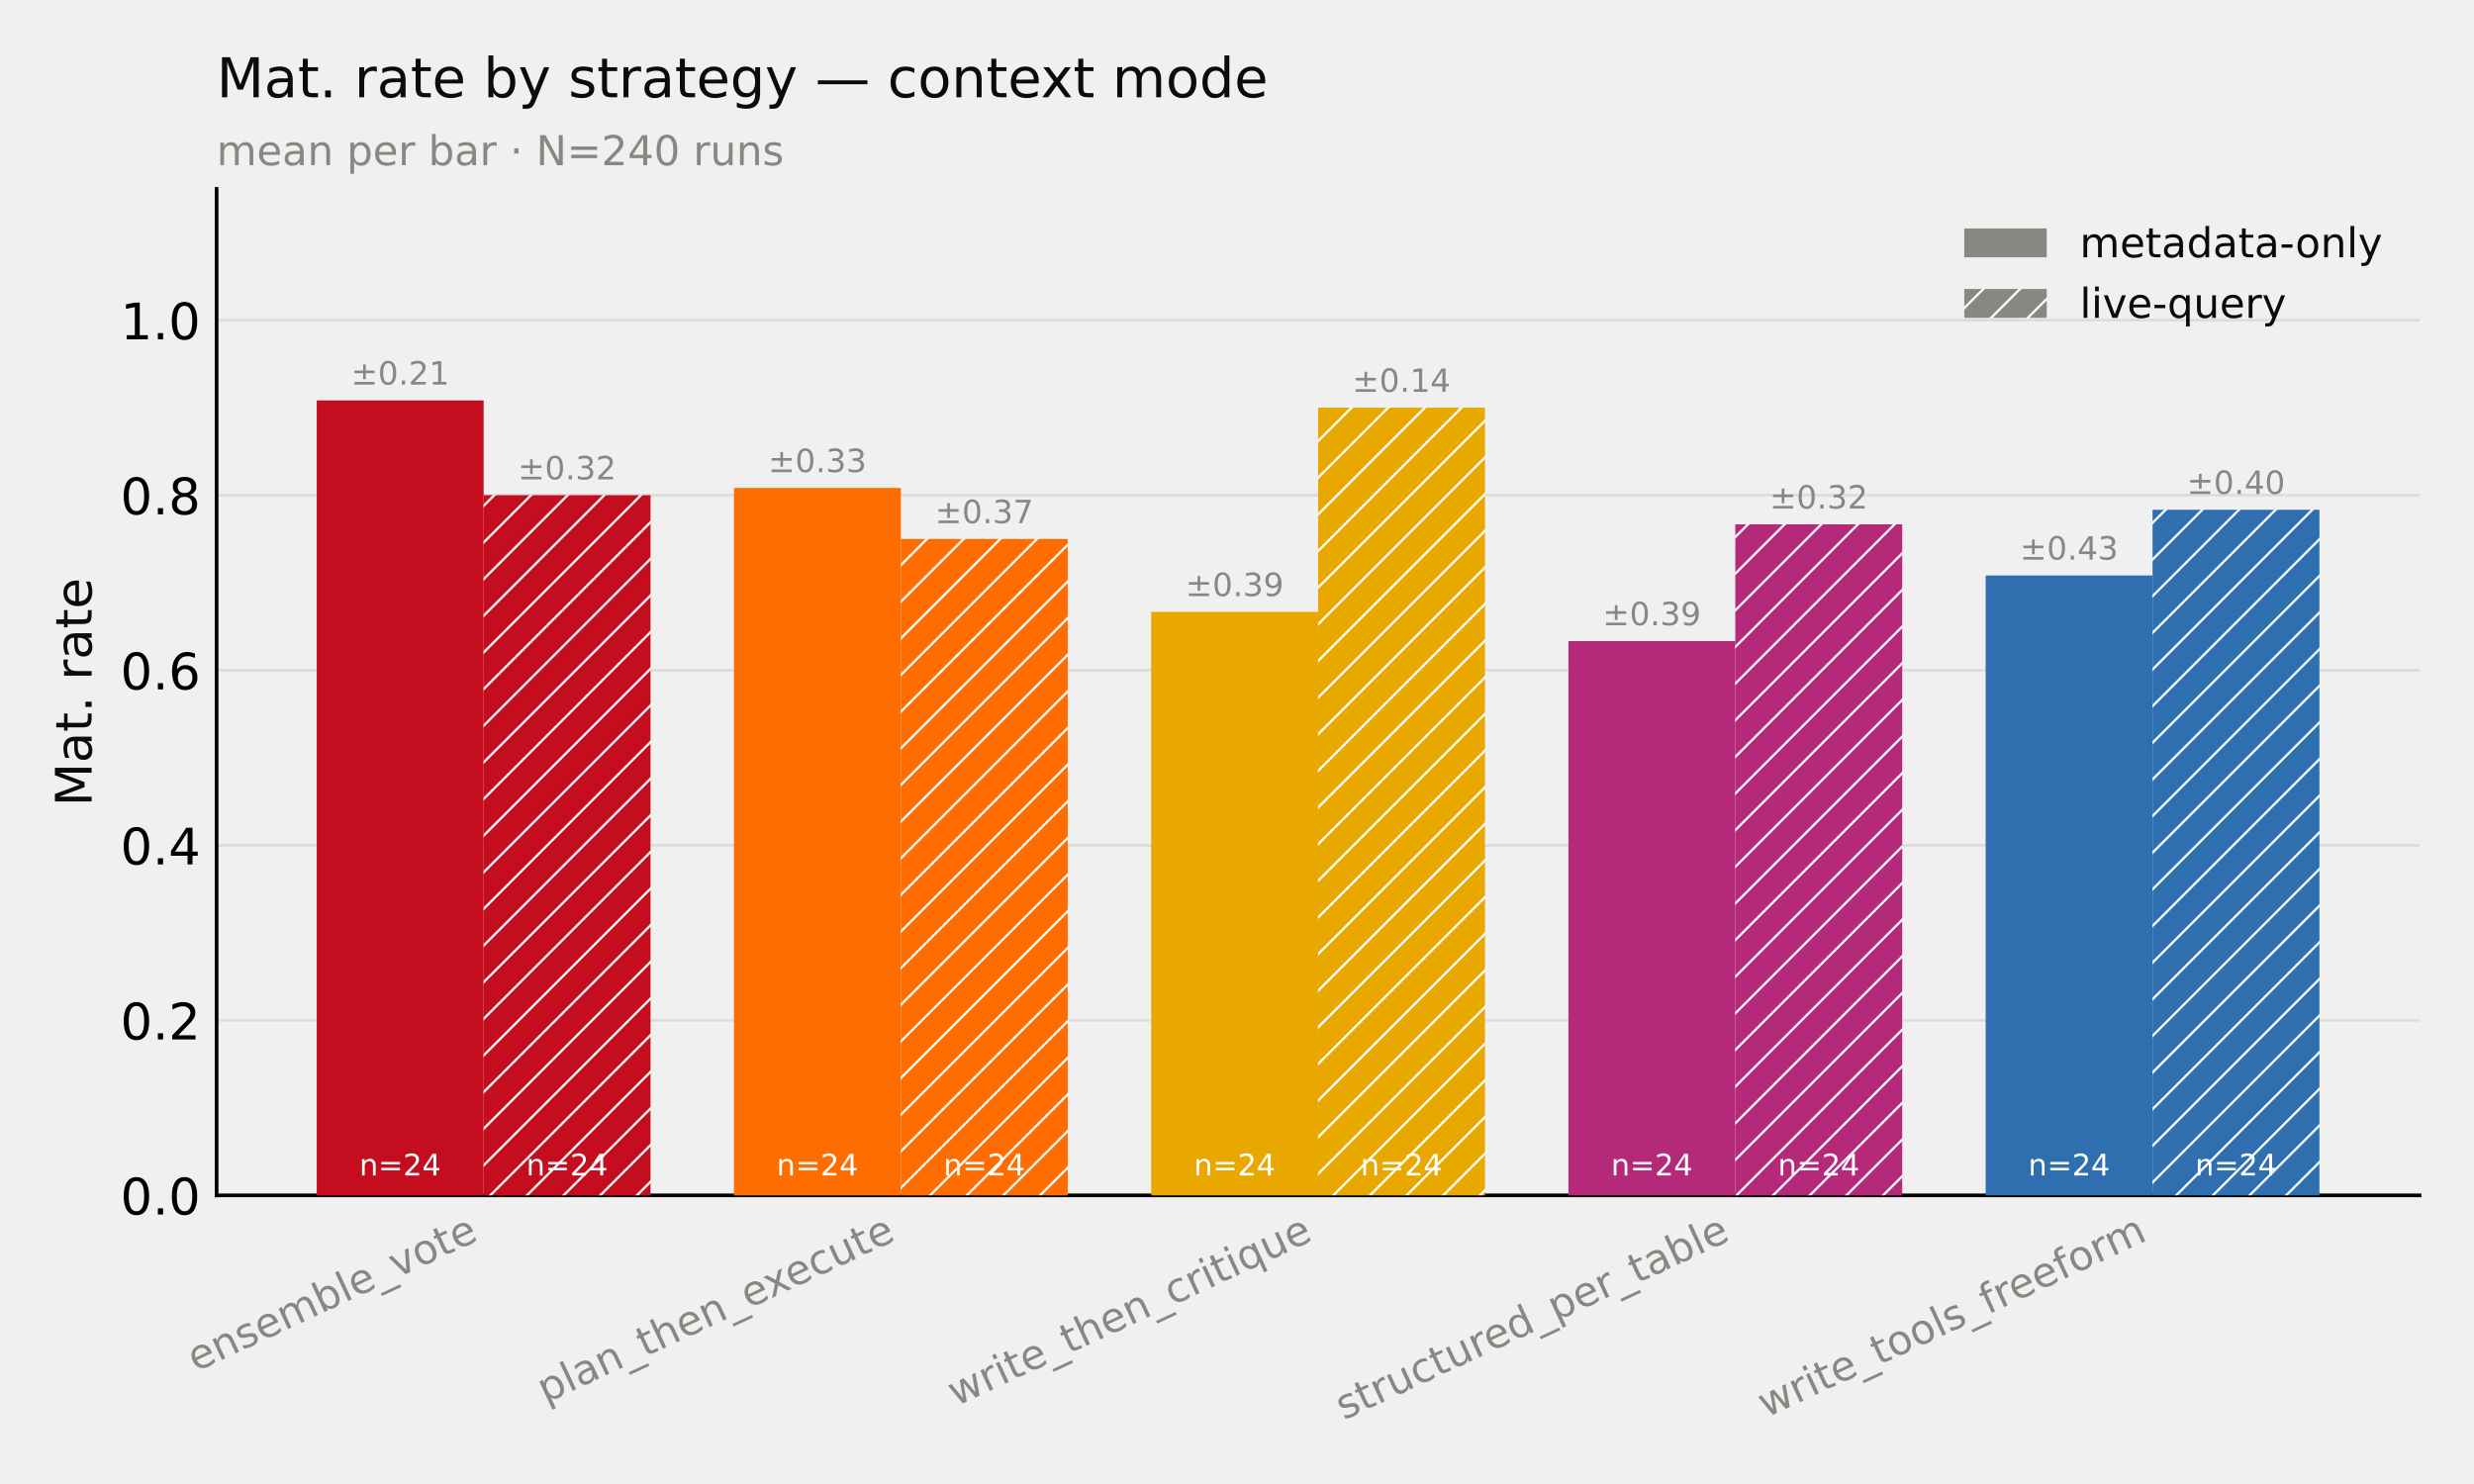
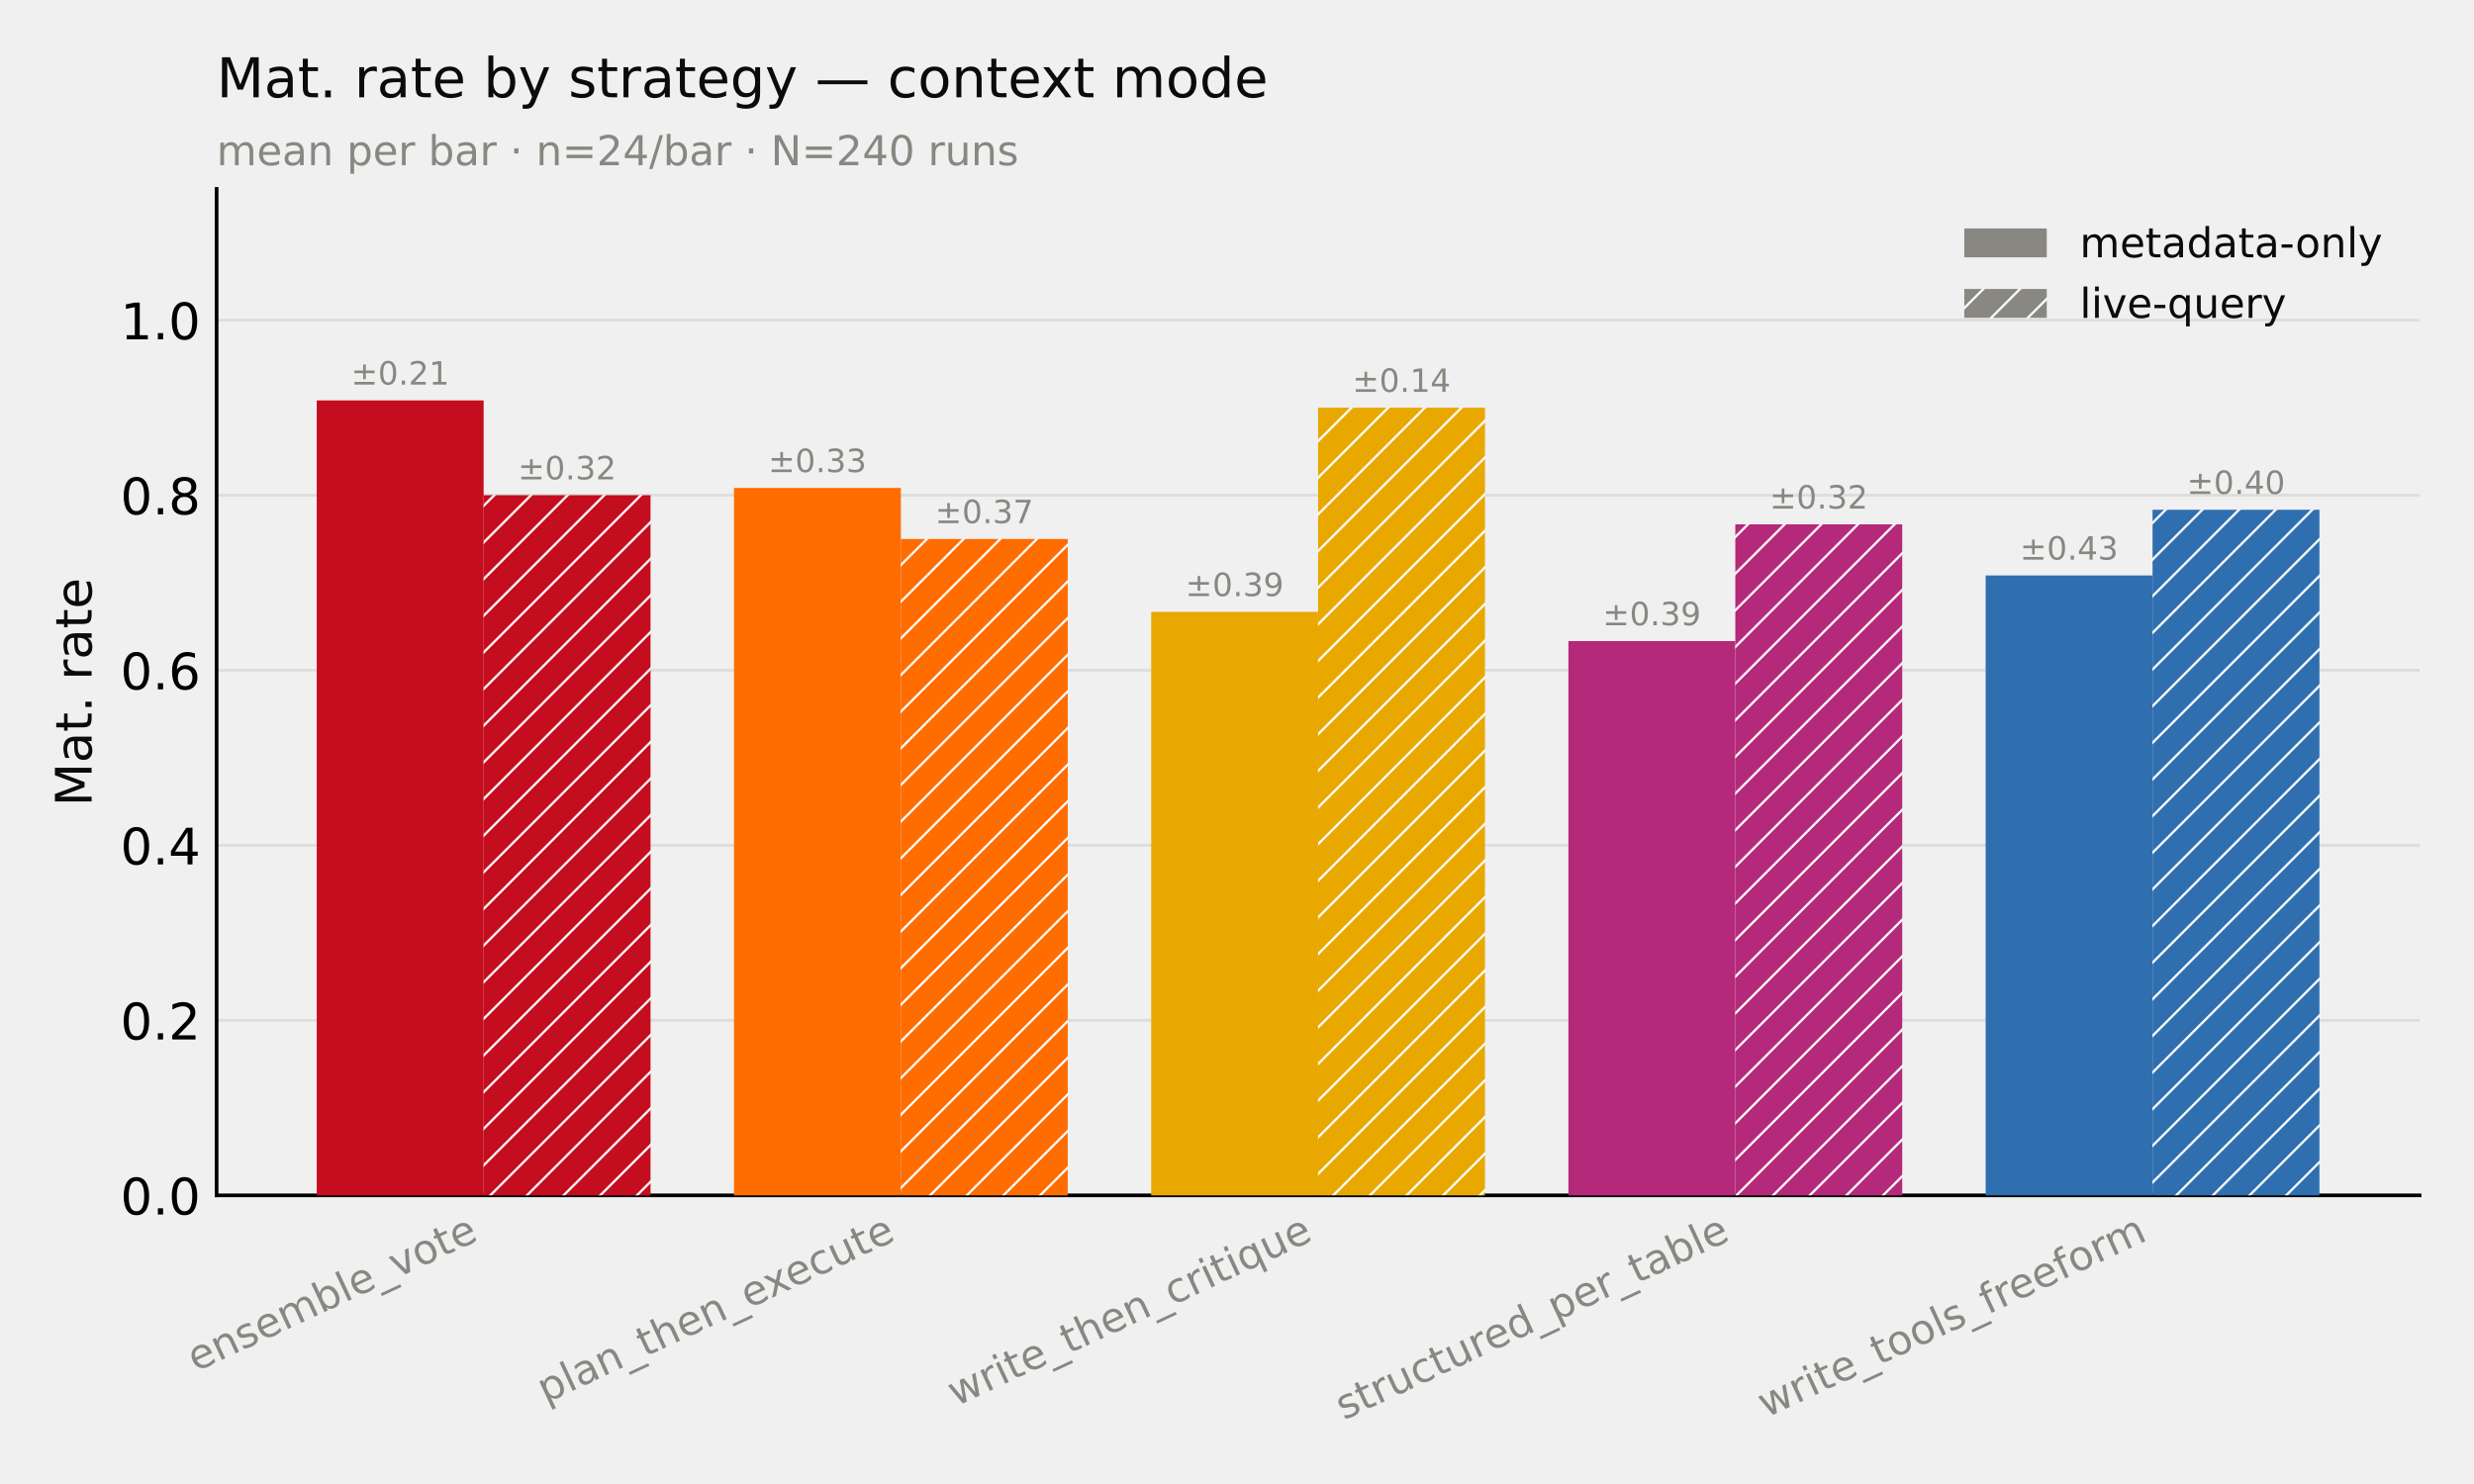
<svg xmlns="http://www.w3.org/2000/svg" width="540pt" height="324pt" viewBox="0 0 540 324" version="1.1">
  <defs>
    <style type="text/css">*{stroke-linejoin: round; stroke-linecap: butt}</style>
  </defs>
  <g id="figure_1">
    <g id="patch_1">
      <path d="M 0 324  L 540 324  L 540 0  L 0 0  L 0 324  z " style="fill: none" />
    </g>
    <g id="axes_1">
      <g id="patch_2">
        <path d="M 47.28 260.982  L 528.12 260.982  L 528.12 41.24  L 47.28 41.24  L 47.28 260.982  z " style="fill: none" />
      </g>
      <g id="matplotlib.axis_1">
        <g id="xtick_1">
          <g id="line2d_1" />
          <g id="text_1">
            <text style="font-size: 9px; font-family: 'DejaVu Sans', 'Bitstream Vera Sans', 'Computer Modern Sans Serif', 'Lucida Grande', 'Verdana', 'Geneva', 'Lucid', 'Arial', 'Helvetica', 'Avant Garde', sans-serif; fill: #898781" transform="translate(42.68812 299.5812) rotate(-25)">ensemble_vote</text>
          </g>
        </g>
        <g id="xtick_2">
          <g id="line2d_2" />
          <g id="text_2">
            <text style="font-size: 9px; font-family: 'DejaVu Sans', 'Bitstream Vera Sans', 'Computer Modern Sans Serif', 'Lucida Grande', 'Verdana', 'Geneva', 'Lucid', 'Arial', 'Helvetica', 'Avant Garde', sans-serif; fill: #898781" transform="translate(119.0716 306.4289) rotate(-25)">plan_then_execute</text>
          </g>
        </g>
        <g id="xtick_3">
          <g id="line2d_3" />
          <g id="text_3">
            <text style="font-size: 9px; font-family: 'DejaVu Sans', 'Bitstream Vera Sans', 'Computer Modern Sans Serif', 'Lucida Grande', 'Verdana', 'Geneva', 'Lucid', 'Arial', 'Helvetica', 'Avant Garde', sans-serif; fill: #898781" transform="translate(208.6499 307.1236) rotate(-25)">write_then_critique</text>
          </g>
        </g>
        <g id="xtick_4">
          <g id="line2d_4" />
          <g id="text_4">
            <text style="font-size: 9px; font-family: 'DejaVu Sans', 'Bitstream Vera Sans', 'Computer Modern Sans Serif', 'Lucida Grande', 'Verdana', 'Geneva', 'Lucid', 'Arial', 'Helvetica', 'Avant Garde', sans-serif; fill: #898781" transform="translate(293.3163 310.1088) rotate(-25)">structured_per_table</text>
          </g>
        </g>
        <g id="xtick_5">
          <g id="line2d_5" />
          <g id="text_5">
            <text style="font-size: 9px; font-family: 'DejaVu Sans', 'Bitstream Vera Sans', 'Computer Modern Sans Serif', 'Lucida Grande', 'Verdana', 'Geneva', 'Lucid', 'Arial', 'Helvetica', 'Avant Garde', sans-serif; fill: #898781" transform="translate(385.4843 309.5959) rotate(-25)">write_tools_freeform</text>
          </g>
        </g>
      </g>
      <g id="matplotlib.axis_2">
        <g id="ytick_1">
          <g id="line2d_6">
            <path d="M 47.28 260.982  L 528.12 260.982  " clip-path="url(#p7d23ae735a)" style="fill: none; stroke: #898781; stroke-opacity: 0.18; stroke-width: 0.6; stroke-linecap: square" />
          </g>
          <g id="line2d_7" />
          <g id="text_6">
            <text style="font-size: 11px; font-family: 'DejaVu Sans', 'Bitstream Vera Sans', 'Computer Modern Sans Serif', 'Lucida Grande', 'Verdana', 'Geneva', 'Lucid', 'Arial', 'Helvetica', 'Avant Garde', sans-serif; text-anchor: end" x="43.78" y="265.161" transform="rotate(-0 43.78 265.1614)">0.0</text>
          </g>
        </g>
        <g id="ytick_2">
          <g id="line2d_8">
            <path d="M 47.28 222.766  L 528.12 222.766  " clip-path="url(#p7d23ae735a)" style="fill: none; stroke: #898781; stroke-opacity: 0.18; stroke-width: 0.6; stroke-linecap: square" />
          </g>
          <g id="line2d_9" />
          <g id="text_7">
            <text style="font-size: 11px; font-family: 'DejaVu Sans', 'Bitstream Vera Sans', 'Computer Modern Sans Serif', 'Lucida Grande', 'Verdana', 'Geneva', 'Lucid', 'Arial', 'Helvetica', 'Avant Garde', sans-serif; text-anchor: end" x="43.78" y="226.945" transform="rotate(-0 43.78 226.9453)">0.2</text>
          </g>
        </g>
        <g id="ytick_3">
          <g id="line2d_10">
            <path d="M 47.28 184.55  L 528.12 184.55  " clip-path="url(#p7d23ae735a)" style="fill: none; stroke: #898781; stroke-opacity: 0.18; stroke-width: 0.6; stroke-linecap: square" />
          </g>
          <g id="line2d_11" />
          <g id="text_8">
            <text style="font-size: 11px; font-family: 'DejaVu Sans', 'Bitstream Vera Sans', 'Computer Modern Sans Serif', 'Lucida Grande', 'Verdana', 'Geneva', 'Lucid', 'Arial', 'Helvetica', 'Avant Garde', sans-serif; text-anchor: end" x="43.78" y="188.729" transform="rotate(-0 43.78 188.7293)">0.4</text>
          </g>
        </g>
        <g id="ytick_4">
          <g id="line2d_12">
            <path d="M 47.28 146.334  L 528.12 146.334  " clip-path="url(#p7d23ae735a)" style="fill: none; stroke: #898781; stroke-opacity: 0.18; stroke-width: 0.6; stroke-linecap: square" />
          </g>
          <g id="line2d_13" />
          <g id="text_9">
            <text style="font-size: 11px; font-family: 'DejaVu Sans', 'Bitstream Vera Sans', 'Computer Modern Sans Serif', 'Lucida Grande', 'Verdana', 'Geneva', 'Lucid', 'Arial', 'Helvetica', 'Avant Garde', sans-serif; text-anchor: end" x="43.78" y="150.513" transform="rotate(-0 43.78 150.5133)">0.6</text>
          </g>
        </g>
        <g id="ytick_5">
          <g id="line2d_14">
            <path d="M 47.28 108.118  L 528.12 108.118  " clip-path="url(#p7d23ae735a)" style="fill: none; stroke: #898781; stroke-opacity: 0.18; stroke-width: 0.6; stroke-linecap: square" />
          </g>
          <g id="line2d_15" />
          <g id="text_10">
            <text style="font-size: 11px; font-family: 'DejaVu Sans', 'Bitstream Vera Sans', 'Computer Modern Sans Serif', 'Lucida Grande', 'Verdana', 'Geneva', 'Lucid', 'Arial', 'Helvetica', 'Avant Garde', sans-serif; text-anchor: end" x="43.78" y="112.297" transform="rotate(-0 43.78 112.2972)">0.8</text>
          </g>
        </g>
        <g id="ytick_6">
          <g id="line2d_16">
            <path d="M 47.28 69.902  L 528.12 69.902  " clip-path="url(#p7d23ae735a)" style="fill: none; stroke: #898781; stroke-opacity: 0.18; stroke-width: 0.6; stroke-linecap: square" />
          </g>
          <g id="line2d_17" />
          <g id="text_11">
            <text style="font-size: 11px; font-family: 'DejaVu Sans', 'Bitstream Vera Sans', 'Computer Modern Sans Serif', 'Lucida Grande', 'Verdana', 'Geneva', 'Lucid', 'Arial', 'Helvetica', 'Avant Garde', sans-serif; text-anchor: end" x="43.78" y="74.081" transform="rotate(-0 43.78 74.08117)">1.0</text>
          </g>
        </g>
        <g id="text_12">
          <text style="font-size: 11px; font-family: 'DejaVu Sans', 'Bitstream Vera Sans', 'Computer Modern Sans Serif', 'Lucida Grande', 'Verdana', 'Geneva', 'Lucid', 'Arial', 'Helvetica', 'Avant Garde', sans-serif; text-anchor: middle; fill: #0b0b0b" x="19.999" y="151.111" transform="rotate(-90 19.99891 151.1111)">Mat. rate</text>
        </g>
      </g>
      <g id="patch_3">
        <path d="M 47.28 260.982  L 47.28 41.24  " style="fill: none; stroke: #000000; stroke-width: 0.8; stroke-linejoin: miter; stroke-linecap: square" />
      </g>
      <g id="patch_4">
        <path d="M 47.28 260.982  L 528.12 260.982  " style="fill: none; stroke: #000000; stroke-width: 0.8; stroke-linejoin: miter; stroke-linecap: square" />
      </g>
      <g id="patch_5">
        <path d="M 69.136 260.982  L 105.564 260.982  L 105.564 87.418  L 69.136 87.418  z " clip-path="url(#p7d23ae735a)" style="fill: #c40d1e" />
      </g>
      <g id="patch_6">
        <path d="M 160.205 260.982  L 196.632 260.982  L 196.632 106.526  L 160.205 106.526  z " clip-path="url(#p7d23ae735a)" style="fill: #ff6c00" />
      </g>
      <g id="patch_7">
        <path d="M 251.273 260.982  L 287.7 260.982  L 287.7 133.595  L 251.273 133.595  z " clip-path="url(#p7d23ae735a)" style="fill: #e8a800" />
      </g>
      <g id="patch_8">
        <path d="M 342.341 260.982  L 378.768 260.982  L 378.768 139.965  L 342.341 139.965  z " clip-path="url(#p7d23ae735a)" style="fill: #b5297a" />
      </g>
      <g id="patch_9">
        <path d="M 433.409 260.982  L 469.836 260.982  L 469.836 125.634  L 433.409 125.634  z " clip-path="url(#p7d23ae735a)" style="fill: #2f6fb0" />
      </g>
      <g id="patch_10">
        <path d="M 105.564 260.982  L 141.991 260.982  L 141.991 108.118  L 105.564 108.118  z " clip-path="url(#p7d23ae735a)" style="fill: url(#h84538e04b4)" />
      </g>
      <g id="patch_11">
        <path d="M 196.632 260.982  L 233.059 260.982  L 233.059 117.672  L 196.632 117.672  z " clip-path="url(#p7d23ae735a)" style="fill: url(#h8cca67a18c)" />
      </g>
      <g id="patch_12">
        <path d="M 287.7 260.982  L 324.127 260.982  L 324.127 89.01  L 287.7 89.01  z " clip-path="url(#p7d23ae735a)" style="fill: url(#h2a14cbd247)" />
      </g>
      <g id="patch_13">
        <path d="M 378.768 260.982  L 415.195 260.982  L 415.195 114.487  L 378.768 114.487  z " clip-path="url(#p7d23ae735a)" style="fill: url(#h89b58c58c6)" />
      </g>
      <g id="patch_14">
        <path d="M 469.836 260.982  L 506.264 260.982  L 506.264 111.303  L 469.836 111.303  z " clip-path="url(#p7d23ae735a)" style="fill: url(#h058d5f73e6)" />
      </g>
      <g id="text_13">
        <text style="font-size: 7px; font-family: 'DejaVu Sans', 'Bitstream Vera Sans', 'Computer Modern Sans Serif', 'Lucida Grande', 'Verdana', 'Geneva', 'Lucid', 'Arial', 'Helvetica', 'Avant Garde', sans-serif; text-anchor: middle; fill: #898781" x="87.35" y="83.962" transform="rotate(-0 87.35 83.96193)">±0.21</text>
      </g>
      <g id="text_14">
        <text style="font-size: 7px; font-family: 'DejaVu Sans', 'Bitstream Vera Sans', 'Computer Modern Sans Serif', 'Lucida Grande', 'Verdana', 'Geneva', 'Lucid', 'Arial', 'Helvetica', 'Avant Garde', sans-serif; text-anchor: middle; fill: #898781" x="178.418" y="103.07" transform="rotate(-0 178.4182 103.07)">±0.33</text>
      </g>
      <g id="text_15">
        <text style="font-size: 7px; font-family: 'DejaVu Sans', 'Bitstream Vera Sans', 'Computer Modern Sans Serif', 'Lucida Grande', 'Verdana', 'Geneva', 'Lucid', 'Arial', 'Helvetica', 'Avant Garde', sans-serif; text-anchor: middle; fill: #898781" x="269.486" y="130.14" transform="rotate(-0 269.4864 130.1396)">±0.39</text>
      </g>
      <g id="text_16">
        <text style="font-size: 7px; font-family: 'DejaVu Sans', 'Bitstream Vera Sans', 'Computer Modern Sans Serif', 'Lucida Grande', 'Verdana', 'Geneva', 'Lucid', 'Arial', 'Helvetica', 'Avant Garde', sans-serif; text-anchor: middle; fill: #898781" x="360.555" y="136.509" transform="rotate(-0 360.5545 136.509)">±0.39</text>
      </g>
      <g id="text_17">
        <text style="font-size: 7px; font-family: 'DejaVu Sans', 'Bitstream Vera Sans', 'Computer Modern Sans Serif', 'Lucida Grande', 'Verdana', 'Geneva', 'Lucid', 'Arial', 'Helvetica', 'Avant Garde', sans-serif; text-anchor: middle; fill: #898781" x="451.623" y="122.178" transform="rotate(-0 451.6227 122.178)">±0.43</text>
      </g>
      <g id="text_18">
        <text style="font-size: 7px; font-family: 'DejaVu Sans', 'Bitstream Vera Sans', 'Computer Modern Sans Serif', 'Lucida Grande', 'Verdana', 'Geneva', 'Lucid', 'Arial', 'Helvetica', 'Avant Garde', sans-serif; text-anchor: middle; fill: #898781" x="123.777" y="104.662" transform="rotate(-0 123.7773 104.6623)">±0.32</text>
      </g>
      <g id="text_19">
        <text style="font-size: 7px; font-family: 'DejaVu Sans', 'Bitstream Vera Sans', 'Computer Modern Sans Serif', 'Lucida Grande', 'Verdana', 'Geneva', 'Lucid', 'Arial', 'Helvetica', 'Avant Garde', sans-serif; text-anchor: middle; fill: #898781" x="214.845" y="114.216" transform="rotate(-0 214.8455 114.2163)">±0.37</text>
      </g>
      <g id="text_20">
        <text style="font-size: 7px; font-family: 'DejaVu Sans', 'Bitstream Vera Sans', 'Computer Modern Sans Serif', 'Lucida Grande', 'Verdana', 'Geneva', 'Lucid', 'Arial', 'Helvetica', 'Avant Garde', sans-serif; text-anchor: middle; fill: #898781" x="305.914" y="85.554" transform="rotate(-0 305.9136 85.55427)">±0.14</text>
      </g>
      <g id="text_21">
        <text style="font-size: 7px; font-family: 'DejaVu Sans', 'Bitstream Vera Sans', 'Computer Modern Sans Serif', 'Lucida Grande', 'Verdana', 'Geneva', 'Lucid', 'Arial', 'Helvetica', 'Avant Garde', sans-serif; text-anchor: middle; fill: #898781" x="396.982" y="111.032" transform="rotate(-0 396.9818 111.0316)">±0.32</text>
      </g>
      <g id="text_22">
        <text style="font-size: 7px; font-family: 'DejaVu Sans', 'Bitstream Vera Sans', 'Computer Modern Sans Serif', 'Lucida Grande', 'Verdana', 'Geneva', 'Lucid', 'Arial', 'Helvetica', 'Avant Garde', sans-serif; text-anchor: middle; fill: #898781" x="488.05" y="107.847" transform="rotate(-0 488.05 107.847)">±0.40</text>
      </g>
      <g id="text_23">
-         <text style="font-size: 9px; font-family: 'DejaVu Sans', 'Bitstream Vera Sans', 'Computer Modern Sans Serif', 'Lucida Grande', 'Verdana', 'Geneva', 'Lucid', 'Arial', 'Helvetica', 'Avant Garde', sans-serif; text-anchor: start; fill: #898781" x="47.28" y="36.072" transform="rotate(-0 47.28 36.07215)">mean per bar · N=240 runs</text>
+         <text style="font-size: 9px; font-family: 'DejaVu Sans', 'Bitstream Vera Sans', 'Computer Modern Sans Serif', 'Lucida Grande', 'Verdana', 'Geneva', 'Lucid', 'Arial', 'Helvetica', 'Avant Garde', sans-serif; text-anchor: start; fill: #898781" x="47.28" y="36.072" transform="rotate(-0 47.28 36.07215)">mean per bar · n=24/bar · N=240 runs</text>
      </g>
      <g id="text_24">
        <text style="font-size: 12px; font-family: 'DejaVu Sans', 'Bitstream Vera Sans', 'Computer Modern Sans Serif', 'Lucida Grande', 'Verdana', 'Geneva', 'Lucid', 'Arial', 'Helvetica', 'Avant Garde', sans-serif; text-anchor: start; fill: #0b0b0b" x="47.28" y="21.24" transform="rotate(-0 47.28 21.24)">Mat. rate by strategy — context mode</text>
-       </g>
-       <g id="text_25">
-         <text style="font-size: 6.5px; font-family: 'DejaVu Sans', 'Bitstream Vera Sans', 'Computer Modern Sans Serif', 'Lucida Grande', 'Verdana', 'Geneva', 'Lucid', 'Arial', 'Helvetica', 'Avant Garde', sans-serif; text-anchor: middle; fill: #ffffff" x="87.35" y="256.63" transform="rotate(-0 87.35 256.6304)">n=24</text>
-       </g>
-       <g id="text_26">
-         <text style="font-size: 6.5px; font-family: 'DejaVu Sans', 'Bitstream Vera Sans', 'Computer Modern Sans Serif', 'Lucida Grande', 'Verdana', 'Geneva', 'Lucid', 'Arial', 'Helvetica', 'Avant Garde', sans-serif; text-anchor: middle; fill: #ffffff" x="178.418" y="256.63" transform="rotate(-0 178.4182 256.6304)">n=24</text>
-       </g>
-       <g id="text_27">
-         <text style="font-size: 6.5px; font-family: 'DejaVu Sans', 'Bitstream Vera Sans', 'Computer Modern Sans Serif', 'Lucida Grande', 'Verdana', 'Geneva', 'Lucid', 'Arial', 'Helvetica', 'Avant Garde', sans-serif; text-anchor: middle; fill: #ffffff" x="269.486" y="256.63" transform="rotate(-0 269.4864 256.6304)">n=24</text>
-       </g>
-       <g id="text_28">
-         <text style="font-size: 6.5px; font-family: 'DejaVu Sans', 'Bitstream Vera Sans', 'Computer Modern Sans Serif', 'Lucida Grande', 'Verdana', 'Geneva', 'Lucid', 'Arial', 'Helvetica', 'Avant Garde', sans-serif; text-anchor: middle; fill: #ffffff" x="360.555" y="256.63" transform="rotate(-0 360.5545 256.6304)">n=24</text>
-       </g>
-       <g id="text_29">
-         <text style="font-size: 6.5px; font-family: 'DejaVu Sans', 'Bitstream Vera Sans', 'Computer Modern Sans Serif', 'Lucida Grande', 'Verdana', 'Geneva', 'Lucid', 'Arial', 'Helvetica', 'Avant Garde', sans-serif; text-anchor: middle; fill: #ffffff" x="451.623" y="256.63" transform="rotate(-0 451.6227 256.6304)">n=24</text>
-       </g>
-       <g id="text_30">
-         <text style="font-size: 6.5px; font-family: 'DejaVu Sans', 'Bitstream Vera Sans', 'Computer Modern Sans Serif', 'Lucida Grande', 'Verdana', 'Geneva', 'Lucid', 'Arial', 'Helvetica', 'Avant Garde', sans-serif; text-anchor: middle; fill: #ffffff" x="123.777" y="256.63" transform="rotate(-0 123.7773 256.6304)">n=24</text>
-       </g>
-       <g id="text_31">
-         <text style="font-size: 6.5px; font-family: 'DejaVu Sans', 'Bitstream Vera Sans', 'Computer Modern Sans Serif', 'Lucida Grande', 'Verdana', 'Geneva', 'Lucid', 'Arial', 'Helvetica', 'Avant Garde', sans-serif; text-anchor: middle; fill: #ffffff" x="214.845" y="256.63" transform="rotate(-0 214.8455 256.6304)">n=24</text>
-       </g>
-       <g id="text_32">
-         <text style="font-size: 6.5px; font-family: 'DejaVu Sans', 'Bitstream Vera Sans', 'Computer Modern Sans Serif', 'Lucida Grande', 'Verdana', 'Geneva', 'Lucid', 'Arial', 'Helvetica', 'Avant Garde', sans-serif; text-anchor: middle; fill: #ffffff" x="305.914" y="256.63" transform="rotate(-0 305.9136 256.6304)">n=24</text>
-       </g>
-       <g id="text_33">
-         <text style="font-size: 6.5px; font-family: 'DejaVu Sans', 'Bitstream Vera Sans', 'Computer Modern Sans Serif', 'Lucida Grande', 'Verdana', 'Geneva', 'Lucid', 'Arial', 'Helvetica', 'Avant Garde', sans-serif; text-anchor: middle; fill: #ffffff" x="396.982" y="256.63" transform="rotate(-0 396.9818 256.6304)">n=24</text>
-       </g>
-       <g id="text_34">
-         <text style="font-size: 6.5px; font-family: 'DejaVu Sans', 'Bitstream Vera Sans', 'Computer Modern Sans Serif', 'Lucida Grande', 'Verdana', 'Geneva', 'Lucid', 'Arial', 'Helvetica', 'Avant Garde', sans-serif; text-anchor: middle; fill: #ffffff" x="488.05" y="256.63" transform="rotate(-0 488.05 256.6304)">n=24</text>
      </g>
      <g id="legend_1">
        <g id="patch_15">
          <path d="M 428.746 56.179  L 446.746 56.179  L 446.746 49.879  L 428.746 49.879  z " style="fill: #898781" />
        </g>
-         <g id="text_35">
+         <g id="text_25">
          <text style="font-size: 9px; font-family: 'DejaVu Sans', 'Bitstream Vera Sans', 'Computer Modern Sans Serif', 'Lucida Grande', 'Verdana', 'Geneva', 'Lucid', 'Arial', 'Helvetica', 'Avant Garde', sans-serif; text-anchor: start; fill: #0b0b0b" x="453.946" y="56.179" transform="rotate(-0 453.9459 56.17859)">metadata-only</text>
        </g>
        <g id="patch_16">
          <path d="M 428.746 69.389  L 446.746 69.389  L 446.746 63.089  L 428.746 63.089  z " style="fill: url(#h7199d5ccde)" />
        </g>
-         <g id="text_36">
+         <g id="text_26">
          <text style="font-size: 9px; font-family: 'DejaVu Sans', 'Bitstream Vera Sans', 'Computer Modern Sans Serif', 'Lucida Grande', 'Verdana', 'Geneva', 'Lucid', 'Arial', 'Helvetica', 'Avant Garde', sans-serif; text-anchor: start; fill: #0b0b0b" x="453.946" y="69.389" transform="rotate(-0 453.9459 69.38891)">live-query</text>
        </g>
      </g>
    </g>
  </g>
  <defs>
    <clipPath id="p7d23ae735a">
      <rect x="47.28" y="41.24" width="480.84" height="219.742" />
    </clipPath>
  </defs>
  <defs>
    <pattern id="h84538e04b4" patternUnits="userSpaceOnUse" x="0" y="0" width="72" height="72">
      <rect x="0" y="0" width="73" height="73" fill="#c40d1e" />
      <path d="M -36 36  L 36 -36  M -32 40  L 40 -32  M -28 44  L 44 -28  M -24 48  L 48 -24  M -20 52  L 52 -20  M -16 56  L 56 -16  M -12 60  L 60 -12  M -8 64  L 64 -8  M -4 68  L 68 -4  M 0 72  L 72 0  M 4 76  L 76 4  M 8 80  L 80 8  M 12 84  L 84 12  M 16 88  L 88 16  M 20 92  L 92 20  M 24 96  L 96 24  M 28 100  L 100 28  M 32 104  L 104 32  M 36 108  L 108 36  " style="fill: #ffffff; stroke: #ffffff; stroke-width: 0.5; stroke-linecap: butt; stroke-linejoin: miter" />
    </pattern>
    <pattern id="h8cca67a18c" patternUnits="userSpaceOnUse" x="0" y="0" width="72" height="72">
      <rect x="0" y="0" width="73" height="73" fill="#ff6c00" />
      <path d="M -36 36  L 36 -36  M -32 40  L 40 -32  M -28 44  L 44 -28  M -24 48  L 48 -24  M -20 52  L 52 -20  M -16 56  L 56 -16  M -12 60  L 60 -12  M -8 64  L 64 -8  M -4 68  L 68 -4  M 0 72  L 72 0  M 4 76  L 76 4  M 8 80  L 80 8  M 12 84  L 84 12  M 16 88  L 88 16  M 20 92  L 92 20  M 24 96  L 96 24  M 28 100  L 100 28  M 32 104  L 104 32  M 36 108  L 108 36  " style="fill: #ffffff; stroke: #ffffff; stroke-width: 0.5; stroke-linecap: butt; stroke-linejoin: miter" />
    </pattern>
    <pattern id="h2a14cbd247" patternUnits="userSpaceOnUse" x="0" y="0" width="72" height="72">
      <rect x="0" y="0" width="73" height="73" fill="#e8a800" />
      <path d="M -36 36  L 36 -36  M -32 40  L 40 -32  M -28 44  L 44 -28  M -24 48  L 48 -24  M -20 52  L 52 -20  M -16 56  L 56 -16  M -12 60  L 60 -12  M -8 64  L 64 -8  M -4 68  L 68 -4  M 0 72  L 72 0  M 4 76  L 76 4  M 8 80  L 80 8  M 12 84  L 84 12  M 16 88  L 88 16  M 20 92  L 92 20  M 24 96  L 96 24  M 28 100  L 100 28  M 32 104  L 104 32  M 36 108  L 108 36  " style="fill: #ffffff; stroke: #ffffff; stroke-width: 0.5; stroke-linecap: butt; stroke-linejoin: miter" />
    </pattern>
    <pattern id="h89b58c58c6" patternUnits="userSpaceOnUse" x="0" y="0" width="72" height="72">
      <rect x="0" y="0" width="73" height="73" fill="#b5297a" />
      <path d="M -36 36  L 36 -36  M -32 40  L 40 -32  M -28 44  L 44 -28  M -24 48  L 48 -24  M -20 52  L 52 -20  M -16 56  L 56 -16  M -12 60  L 60 -12  M -8 64  L 64 -8  M -4 68  L 68 -4  M 0 72  L 72 0  M 4 76  L 76 4  M 8 80  L 80 8  M 12 84  L 84 12  M 16 88  L 88 16  M 20 92  L 92 20  M 24 96  L 96 24  M 28 100  L 100 28  M 32 104  L 104 32  M 36 108  L 108 36  " style="fill: #ffffff; stroke: #ffffff; stroke-width: 0.5; stroke-linecap: butt; stroke-linejoin: miter" />
    </pattern>
    <pattern id="h058d5f73e6" patternUnits="userSpaceOnUse" x="0" y="0" width="72" height="72">
      <rect x="0" y="0" width="73" height="73" fill="#2f6fb0" />
      <path d="M -36 36  L 36 -36  M -32 40  L 40 -32  M -28 44  L 44 -28  M -24 48  L 48 -24  M -20 52  L 52 -20  M -16 56  L 56 -16  M -12 60  L 60 -12  M -8 64  L 64 -8  M -4 68  L 68 -4  M 0 72  L 72 0  M 4 76  L 76 4  M 8 80  L 80 8  M 12 84  L 84 12  M 16 88  L 88 16  M 20 92  L 92 20  M 24 96  L 96 24  M 28 100  L 100 28  M 32 104  L 104 32  M 36 108  L 108 36  " style="fill: #ffffff; stroke: #ffffff; stroke-width: 0.5; stroke-linecap: butt; stroke-linejoin: miter" />
    </pattern>
    <pattern id="h7199d5ccde" patternUnits="userSpaceOnUse" x="0" y="0" width="72" height="72">
      <rect x="0" y="0" width="73" height="73" fill="#898781" />
      <path d="M -36 36  L 36 -36  M -32 40  L 40 -32  M -28 44  L 44 -28  M -24 48  L 48 -24  M -20 52  L 52 -20  M -16 56  L 56 -16  M -12 60  L 60 -12  M -8 64  L 64 -8  M -4 68  L 68 -4  M 0 72  L 72 0  M 4 76  L 76 4  M 8 80  L 80 8  M 12 84  L 84 12  M 16 88  L 88 16  M 20 92  L 92 20  M 24 96  L 96 24  M 28 100  L 100 28  M 32 104  L 104 32  M 36 108  L 108 36  " style="fill: #ffffff; stroke: #ffffff; stroke-width: 0.5; stroke-linecap: butt; stroke-linejoin: miter" />
    </pattern>
  </defs>
</svg>
